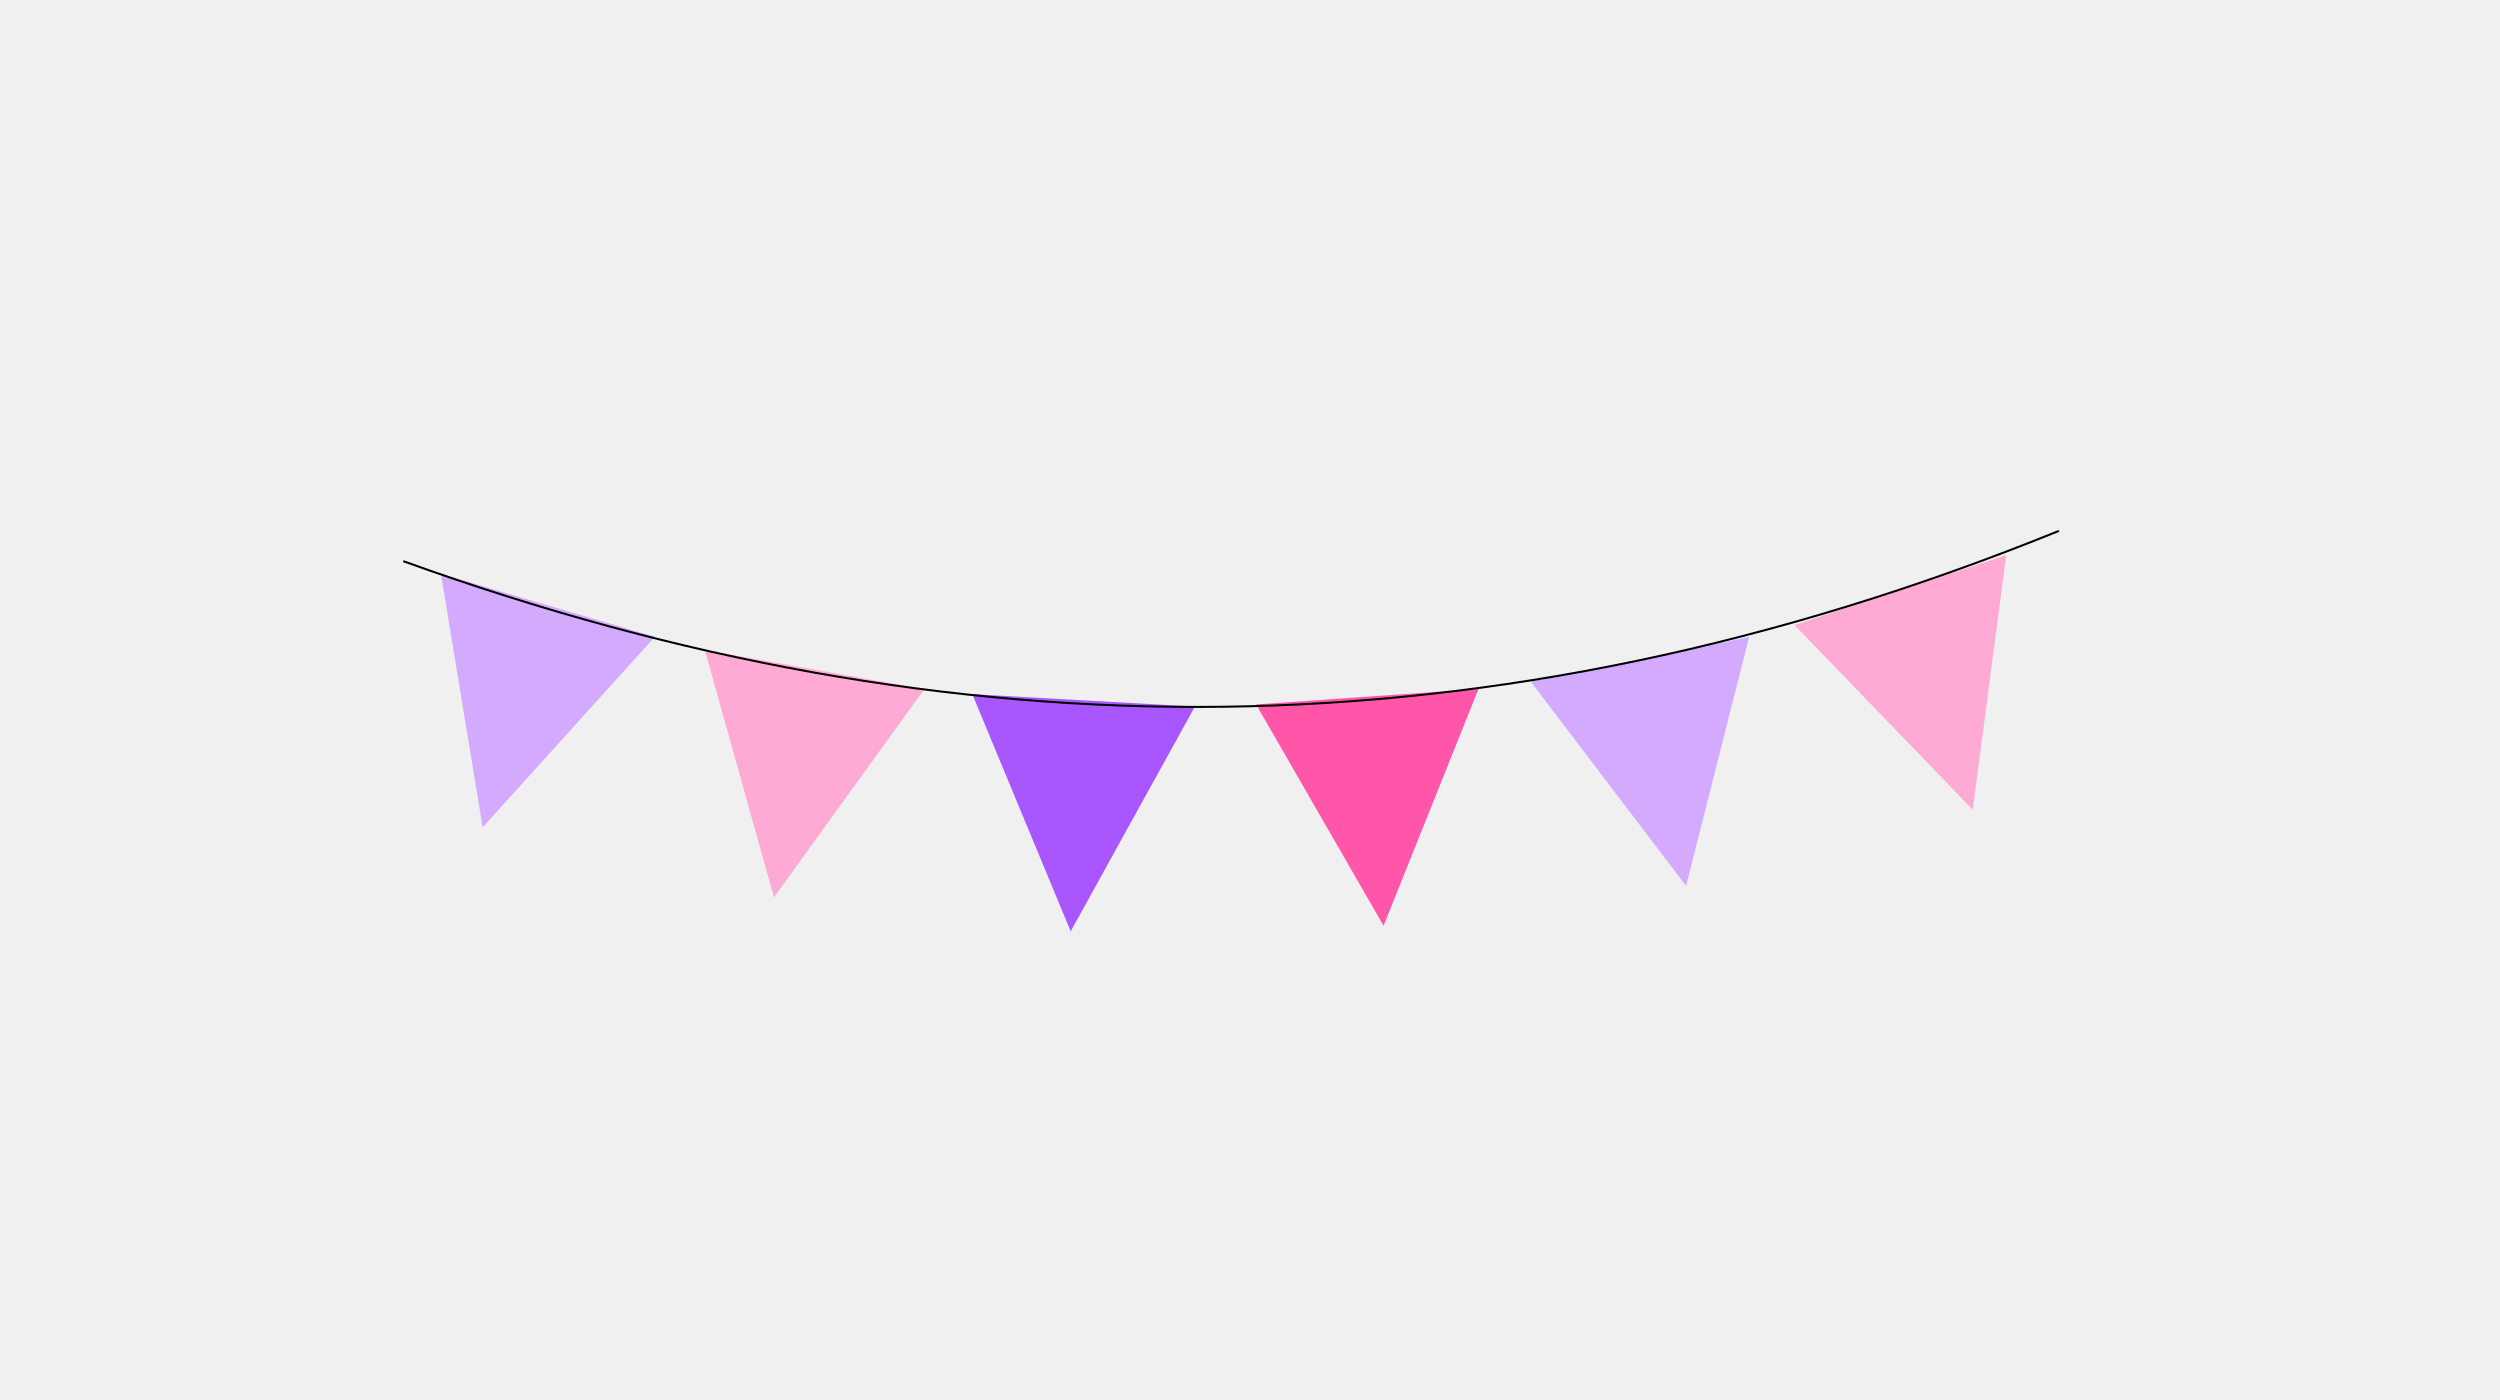
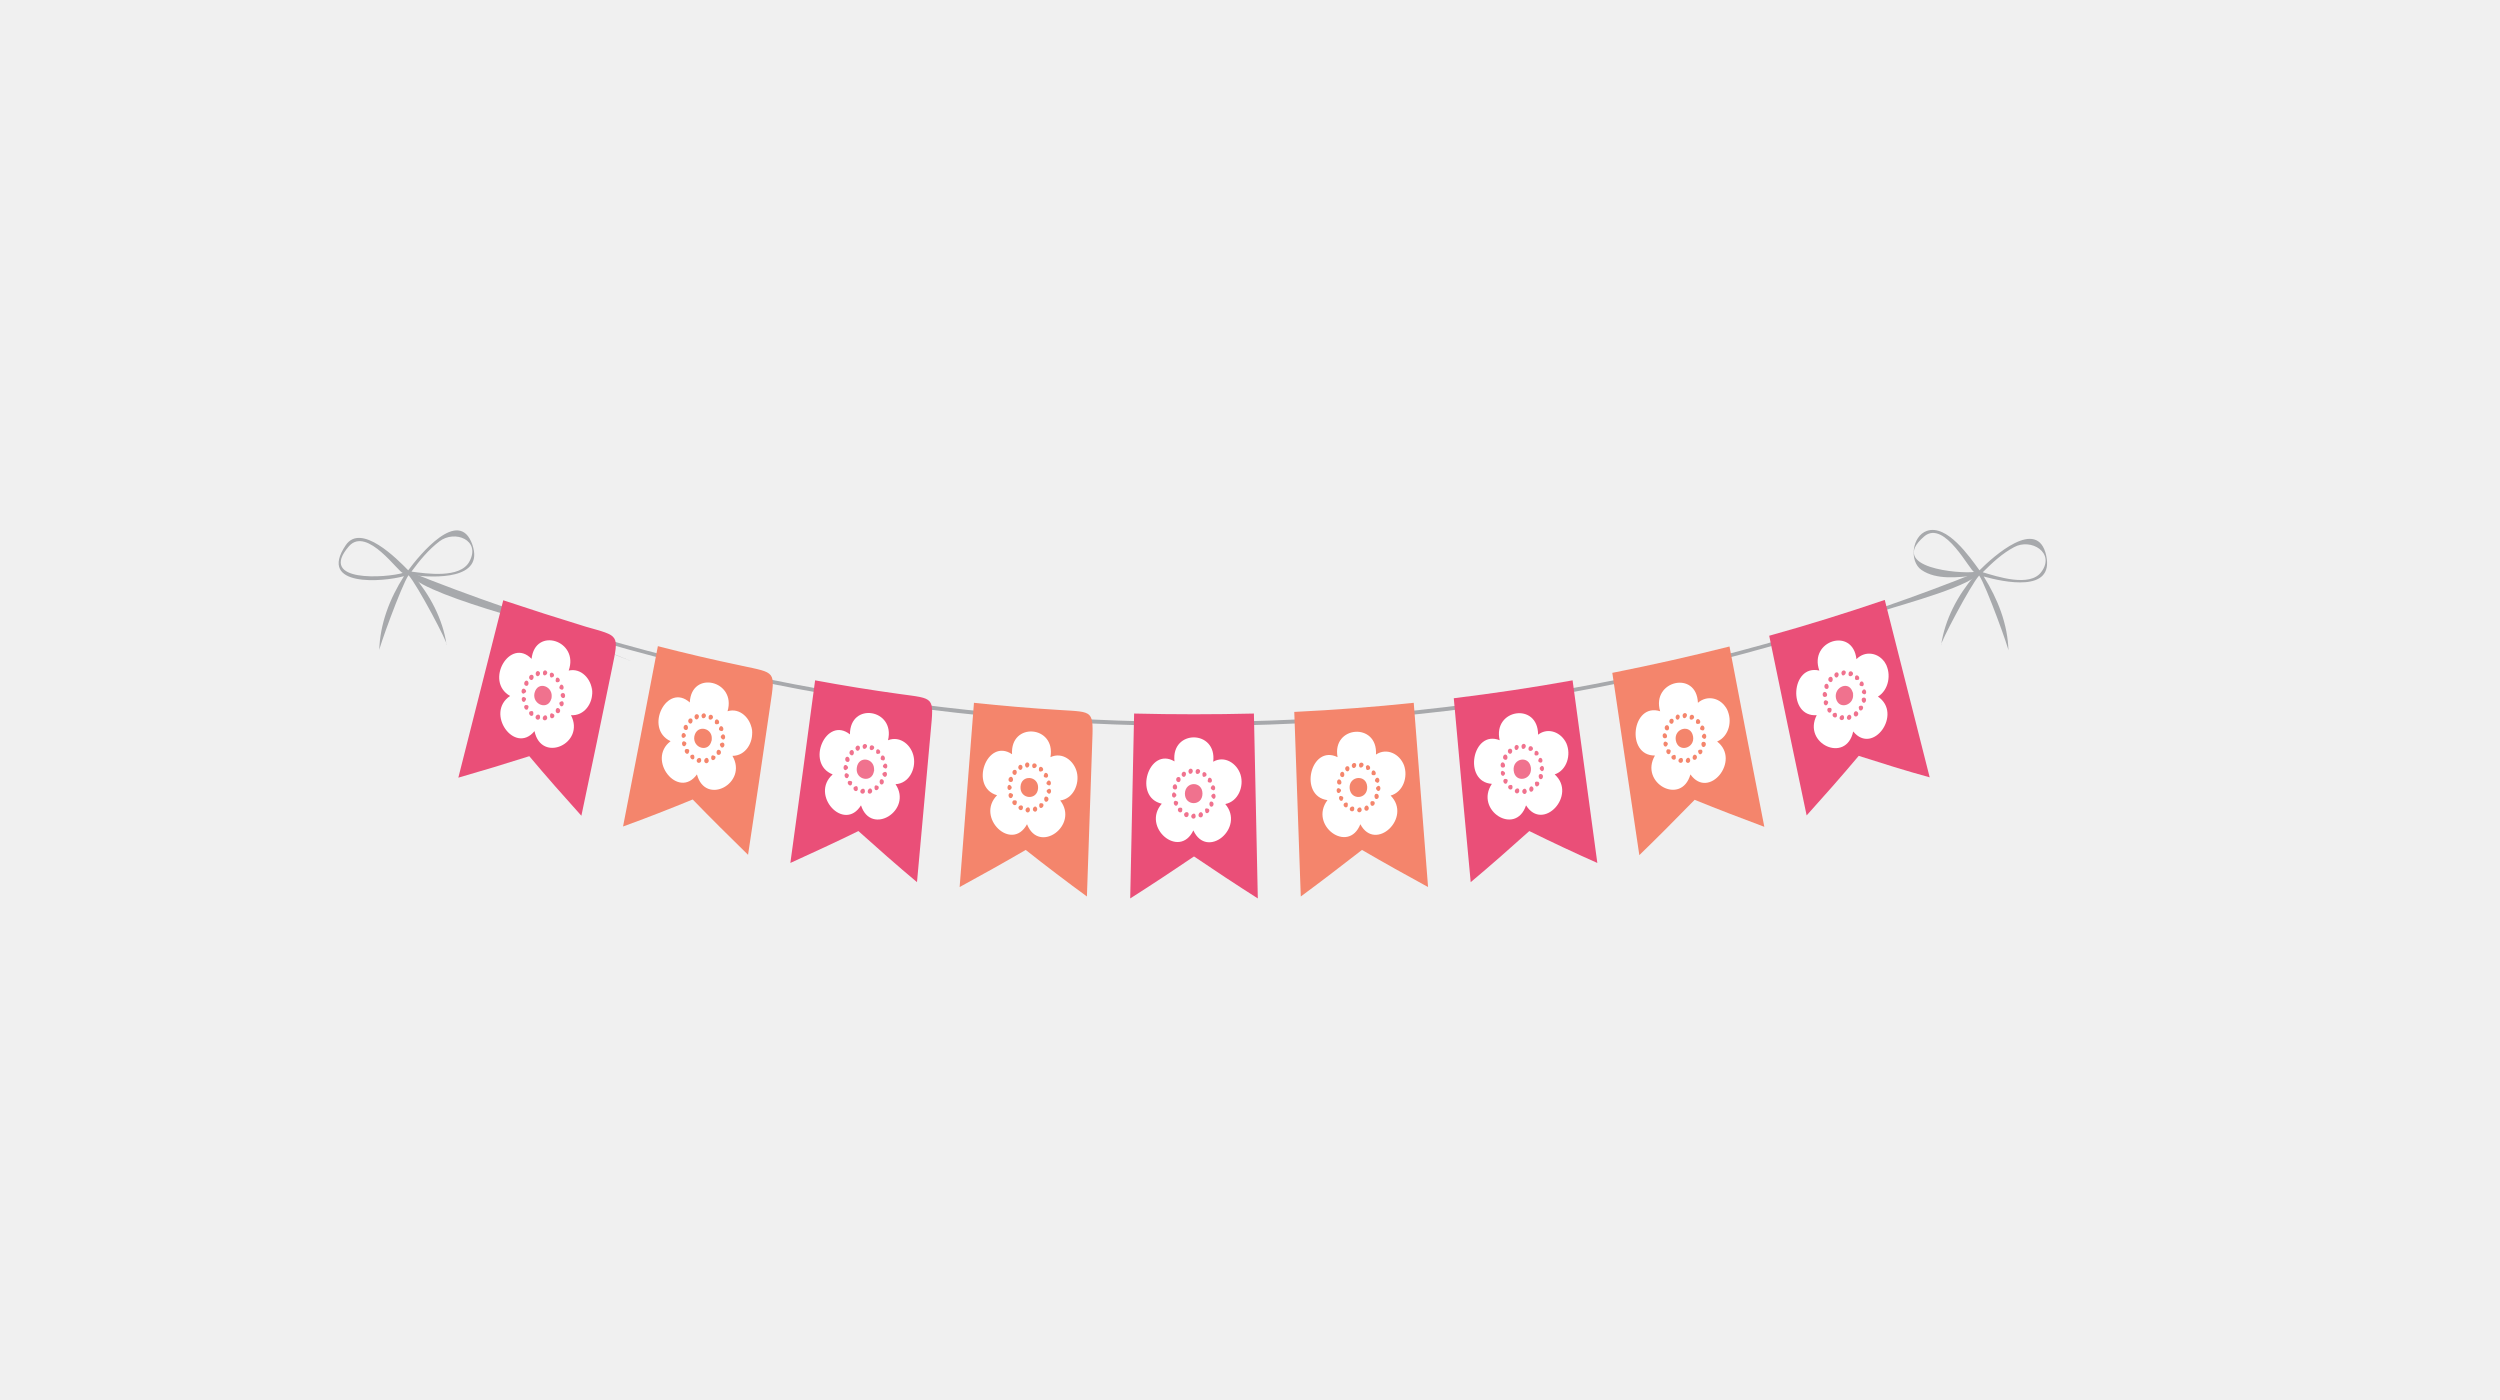
- <svg xmlns="http://www.w3.org/2000/svg" version="1.1" id="Layer_1" viewBox="0 0 768 430" enable-background="new 0 0 768 430" xml:space="preserve">
-   <g>
-     <path fill="#D4AAFF" d="M148.277,254.142l-12.82-77.834l65.725,19.32l-52.901,58.516l0,0L148.277,254.142z" />
-   </g>
-   <g transform="rotate(.74818 279.74 356.39)">
-     <path fill="#FFAAD4" d="M236.706,276.224l-22.229-75.688l67.589,11.15l-45.36,64.54L236.706,276.224z" />
-   </g>
-   <g>
-     <path fill="#AA56FF" d="M328.918,286.1l-30.237-72.858l68.396,3.819l-38.161,69.041L328.918,286.1z" />
-   </g>
-   <g>
-     <path fill="#FF56AA" d="M425.028,284.388L385.871,216.4l68.333-4.777l-29.177,72.77L425.028,284.388z" />
-   </g>
-   <g>
-     <path fill="#D4AAFF" d="M517.961,272.146l-47.756-62.785l67.124-13.683L517.961,272.146L517.961,272.146z" />
-   </g>
-   <g transform="rotate(-.40082 917.67 302.67)">
-     <path fill="#FFAAD4" d="M606.416,246.572l-54.385-57.138l65.205-21L606.416,246.572L606.416,246.572z" />
-   </g>
-   <path fill="none" stroke="#000000" stroke-width="0.629" d="M123.875,172.383c168.271,60.77,333.673,61.628,508.625-9.298" />
+ <svg xmlns="http://www.w3.org/2000/svg" viewBox="0 0 768 430">
+   <style>.a{fill:#A7A9AC;}.b{fill:#EA4F78;}.c{fill:#FFF;}.d{fill:#F0728E;}.e{fill:#F4856C;}</style>
+   <path d="M125.4 175.5c0.4 6.4 46.1 17.7 53.1 19.8 19.7 6 39.6 10.9 59.7 15 42.3 8.5 85.4 12.7 128.5 12.7 41.4 0 82.8-3.9 123.4-11.7 20.2-3.9 40.2-8.7 59.9-14.5 9.8-2.9 19.6-6 29.3-9.4 4.3-1.5 28.5-7.9 28.8-11.9C454.6 237.2 278.9 237.2 125.4 175.5 125.4 175.9 279.5 237.4 125.4 175.5z" class="a" />
+   <path d="M145.1 167.3c-4.1-11.7-16.3 3.3-19.7 7.9 -3.4-3.5-14.5-14.7-19.2-7.7 -8.8 13 11.6 11.3 17.9 9.5 -4.4 6.9-7.4 14.7-7.6 22.9 -0.4 0 6.8-20 9-23.2 2.6 2.8 12.4 21.3 11.7 21.4 -1.2-8-5.1-15.3-10.3-21.4C133.3 177.5 148.9 178.2 145.1 167.3 143.7 163.4 145.9 169.6 145.1 167.3zM123.8 176c-4.9 1.5-26.4 3.1-16.6-8.2C112.8 161.5 122.7 176.3 123.8 176 122 176.5 124 175.9 123.8 176zM144.2 172.5c-2.8 5.3-13.3 3.7-17.8 3.1 2.5-3.4 5.2-6.7 8.6-9.3C139.7 162.7 147.8 165.9 144.2 172.5 143.1 174.5 144.9 171.3 144.2 172.5z" class="a" />
+   <path d="M628.6 170.7c-2.6-12.1-16.3 0.3-20.5 4.5 -3-4.1-10-14.3-16.2-12.1 -4.5 1.6-5.5 9.3-1.6 12 4.5 3.1 11.2 2.3 16.3 1.7 -5.2 6.1-9.1 13.4-10.3 21.4 -0.6-0.1 9.1-18.6 11.7-21.4 2.2 3.2 9.4 23.2 9 23.2 -0.2-8.3-3.3-16-7.6-22.9C615.5 178.8 631.1 182.2 628.6 170.7 627.7 166.6 629.1 173.1 628.6 170.7zM606.5 175.7c-4.5 0.6-26.7-1.2-15.4-10.9C597.4 159.4 605.4 175.9 606.5 175.7 604.6 175.9 606.7 175.7 606.5 175.7zM627.1 175.7c-3.5 4.8-13.6 1.4-18 0.1 2.9-2.9 6-5.8 9.6-7.7C623.9 165.2 631.5 169.8 627.1 175.7 625.8 177.5 627.9 174.6 627.1 175.7z" class="a" />
+   <path d="M154.6 184.4c-4.6 18.2-9.2 36.3-13.8 54.5 7.3-2.1 14.6-4.3 21.8-6.6 5.2 6.2 10.6 12.3 16 18.3 3.2-15 6.3-30.1 9.4-45.2 2.2-10.7 2.3-9.9-8.1-12.9C171.4 189.9 163 187.2 154.6 184.4 150 202.5 166.3 188.3 154.6 184.4z" class="b" />
+   <path d="M181.9 212.3c-0.2-3.6-3.3-7.2-7.2-6.3 3.3-9.2-10.3-13.6-11.4-3.6 -6.6-6.8-14.6 6.9-6.6 11.4 -7.8 5.2 1.4 18.2 7.5 10.8 2.1 10 15.7 3.8 11.2-4.9C179.5 220 182.2 216 181.9 212.3 181.7 208.5 182.2 216.1 181.9 212.3z" class="c" />
+   <path d="M172.9 212.9c0.7-0.1 0.9 1 0.5 1.4C172.6 215 171.5 213.1 172.9 212.9 173 212.8 172.5 212.9 172.9 212.9z" class="d" />
+   <path d="M172.2 210.4c0.8-0.5 1.4 1.2 0.5 1.5C171.7 211.7 171.6 211.2 172.2 210.4 172.4 210.3 171.9 210.6 172.2 210.4z" class="d" />
+   <path d="M170.8 208.4c0.6-0.8 1.7 0.5 0.9 1.1C170.8 209.8 170.5 209.4 170.8 208.4 170.9 208.3 170.6 208.7 170.8 208.4z" class="d" />
+   <path d="M168.9 207.1c0.3-1 1.7-0.2 1.2 0.7C169.3 208.4 168.9 208.2 168.9 207.1 169 206.9 168.8 207.5 168.9 207.1z" class="d" />
+   <path d="M166.8 206.7c0-0.7 0.8-1.1 1.2-0.4C168.6 207.1 166.8 208.3 166.8 206.7 166.8 206.5 166.8 207.1 166.8 206.7z" class="d" />
+   <path d="M164.6 207.2c-0.2-0.6 0.4-1.4 1-0.9C166.5 206.9 165.1 208.6 164.6 207.2 164.5 207 164.7 207.6 164.6 207.2z" class="d" />
+   <path d="M162.7 208.6c-0.4-0.5 0-1.4 0.7-1.3C164.5 207.5 163.7 209.7 162.7 208.6 162.6 208.4 163 208.9 162.7 208.6z" class="d" />
+   <path d="M161.4 210.6c-0.6-0.3-0.4-1.3 0.2-1.5C162.7 208.9 162.6 211.2 161.4 210.6 161.2 210.5 161.8 210.8 161.4 210.6z" class="d" />
+   <path d="M160.8 213.1c-1-0.1-0.6-1.9 0.3-1.5C161.9 212.2 161.8 212.7 160.8 213.1 160.6 213 161.2 213.1 160.8 213.1z" class="d" />
+   <path d="M161.1 215.6c-0.9 0.3-1.2-1.5-0.2-1.5C161.8 214.4 161.8 214.9 161.1 215.6 160.9 215.7 161.4 215.5 161.1 215.6z" class="d" />
+   <path d="M162.1 217.9c-0.7 0.6-1.6-0.9-0.7-1.3C162.4 216.5 162.6 217 162.1 217.9 161.9 218 162.4 217.6 162.1 217.9z" class="d" />
+   <path d="M163.8 219.6c-0.5 0.9-1.7-0.2-1.1-1C163.6 218.2 164 218.5 163.8 219.6 163.7 219.8 164 219.2 163.8 219.6z" class="d" />
+   <path d="M165.9 220.5c-0.1 0.7-1 0.8-1.3 0.2C164.1 219.6 166.1 218.8 165.9 220.5 165.8 220.7 165.9 220 165.9 220.5z" class="d" />
+   <path d="M168.1 220.4c0.1 0.6-0.6 1.2-1.2 0.7C166.2 220.3 167.8 218.9 168.1 220.4 168.1 220.6 168 220 168.1 220.4z" class="d" />
+   <path d="M170.2 219.5c0.5 0.9-0.9 1.7-1.2 0.7C168.9 219.1 169.3 218.8 170.2 219.5 170.3 219.6 170 219.1 170.2 219.5z" class="d" />
+   <path d="M171.8 217.7c0.5 0.4 0.3 1.4-0.4 1.4C170.2 219.1 170.7 216.8 171.8 217.7 171.9 217.8 171.5 217.5 171.8 217.7z" class="d" />
+   <path d="M172.7 215.4c0.9 0.3 0.4 2-0.5 1.5C171.6 216.1 171.7 215.6 172.7 215.4 173.1 215.5 172.3 215.3 172.7 215.4z" class="d" />
+   <path d="M169.4 214.5c-0.9 3.9-6 2-5.2-1.6C165.2 208.9 170.2 210.9 169.4 214.5 169.1 216.1 169.8 212.8 169.4 214.5z" class="d" />
+   <path d="M250.4 209c-2.5 18.7-5 37.4-7.6 56.1 7-3.2 14-6.4 20.9-9.8 5.9 5.3 11.9 10.6 18 15.7 1.4-15.4 2.8-30.8 4.2-46.2 1-10.9 1.3-10.1-9.5-11.6C267.7 212 259 210.6 250.4 209 247.9 227.7 262.5 211.2 250.4 209z" class="b" />
+   <path d="M280.7 232.6c-0.6-3.6-4.1-6.7-7.9-5.2 2.3-9.6-11.7-11.9-11.7-1.8 -7.3-5.8-13.8 9-5.3 12.3 -7.1 6.3 3.5 17.9 8.7 9.5 3.1 9.6 16 1.5 10.6-6.5C279.2 240.7 281.4 236.3 280.7 232.6 280 228.9 281.4 236.4 280.7 232.6z" class="c" />
+   <path d="M271.8 234.6c0.9-0.3 1.1 1.5 0.2 1.5C271 235.7 271 235.2 271.8 234.6 271.9 234.5 271.4 234.7 271.8 234.6z" class="d" />
+   <path d="M270.8 232.2c0.8-0.6 1.5 1 0.7 1.4C270.5 233.6 270.3 233.1 270.8 232.2 271 232.1 270.5 232.5 270.8 232.2z" class="d" />
+   <path d="M269.2 230.5c0.5-0.9 1.7 0.3 1 1C269.3 231.8 269 231.5 269.2 230.5 269.3 230.3 269 230.8 269.2 230.5z" class="d" />
+   <path d="M267.2 229.5c0.1-0.7 1-0.7 1.3-0.1C268.9 230.4 266.9 231.1 267.2 229.5 267.3 229.2 267.1 229.9 267.2 229.5z" class="d" />
+   <path d="M265 229.4c-0.1-0.6 0.7-1.2 1.2-0.6C266.9 229.5 265.2 230.9 265 229.4 265 229.1 265.1 229.8 265 229.4z" class="d" />
+   <path d="M262.9 230.2c-0.3-0.5 0.2-1.4 0.9-1.1C264.8 229.6 263.6 231.5 262.9 230.2 262.8 230 263.1 230.6 262.9 230.2z" class="d" />
+   <path d="M261.2 231.8c-0.5-0.4-0.2-1.4 0.5-1.4C262.8 230.5 262.3 232.8 261.2 231.8 261.1 231.7 261.5 232.1 261.2 231.8z" class="d" />
+   <path d="M260.1 234c-0.6-0.2-0.6-1.3 0-1.5C261.2 232.2 261.4 234.5 260.1 234 260 234 260.5 234.2 260.1 234z" class="d" />
+   <path d="M259.8 236.6c-1 0-0.8-1.8 0.1-1.6C260.8 235.6 260.7 236.1 259.8 236.6 259.6 236.6 260.2 236.5 259.8 236.6z" class="d" />
+   <path d="M260.4 239c-0.9 0.4-1.4-1.3-0.4-1.5C260.9 237.8 261 238.3 260.4 239 260.2 239.1 260.7 238.9 260.4 239z" class="d" />
+   <path d="M261.6 241.1c-0.6 0.7-1.7-0.6-0.9-1.2C261.8 239.8 262 240.2 261.6 241.1 261.5 241.3 261.9 240.8 261.6 241.1z" class="d" />
+   <path d="M263.5 242.6c-0.4 1-1.7 0.1-1.2-0.8C263.2 241.2 263.6 241.5 263.5 242.6 263.4 242.8 263.6 242.2 263.5 242.6z" class="d" />
+   <path d="M265.7 243.1c0 0.7-0.9 1-1.3 0.4C263.8 242.6 265.7 241.5 265.7 243.1 265.7 243.4 265.7 242.7 265.7 243.1z" class="d" />
+   <path d="M267.9 242.8c0.2 0.6-0.5 1.3-1.1 0.9C266 243 267.4 241.3 267.9 242.8 268 243 267.8 242.4 267.9 242.8z" class="d" />
+   <path d="M269.8 241.5c0.6 0.8-0.7 1.8-1.1 0.9C268.5 241.3 268.9 241 269.8 241.5 270 241.7 269.6 241.2 269.8 241.5z" class="d" />
+   <path d="M271.2 239.5c0.5 0.3 0.4 1.4-0.3 1.5C269.9 241.1 270 238.8 271.2 239.5 271.4 239.6 270.9 239.3 271.2 239.5z" class="d" />
+   <path d="M271.9 237.1c1 0.1 0.6 1.9-0.3 1.5C270.8 237.9 270.9 237.4 271.9 237.1 272.3 237.1 271.5 237.1 271.9 237.1z" class="d" />
+   <path d="M268.5 236.7c-0.4 4-5.8 3-5.3-0.8C263.7 231.9 268.9 232.9 268.5 236.7 268.4 238.3 268.7 235 268.5 236.7z" class="d" />
+   <path d="M348.4 219.2c-0.4 18.9-0.8 37.9-1.2 56.8 6.6-4.2 13.1-8.5 19.6-12.9 6.5 4.4 13 8.7 19.6 12.9 -0.4-18.9-0.8-37.9-1.2-56.8C372.9 219.5 360.6 219.5 348.4 219.2 348 238.1 360.6 219.5 348.4 219.2z" class="b" />
+   <path d="M381.1 238c-1.1-3.5-4.9-6-8.4-4 1.2-9.9-13-10-11.9-0.1 -7.9-4.7-12.8 11-3.9 13 -6.3 7.2 5.4 17.2 9.7 8.2 4.2 9.1 16-0.8 9.8-8.1C380.4 246.2 382.2 241.6 381.1 238 380 234.4 382.2 241.6 381.1 238z" class="c" />
+   <path d="M372.4 241.3c0.9-0.4 1.3 1.3 0.4 1.5C371.8 242.5 371.7 242 372.4 241.3 372.6 241.2 372.1 241.4 372.4 241.3z" class="d" />
+   <path d="M371.2 239.1c0.7-0.7 1.6 0.7 0.8 1.3C371 240.5 370.8 240.1 371.2 239.1 371.4 239 370.9 239.4 371.2 239.1z" class="d" />
+   <path d="M369.4 237.6c0.4-1 1.7 0 1.1 0.8C369.7 238.9 369.3 238.7 369.4 237.6 369.5 237.4 369.3 238 369.4 237.6z" class="d" />
+   <path d="M367.3 236.9c0.1-0.7 0.9-0.9 1.3-0.3C369.1 237.6 367.2 238.5 367.3 236.9 367.3 236.7 367.3 237.3 367.3 236.9z" class="d" />
+   <path d="M365.1 237.1c-0.1-0.6 0.5-1.3 1.1-0.8C367 237.1 365.5 238.6 365.1 237.1 365.1 236.9 365.2 237.5 365.1 237.1z" class="d" />
+   <path d="M363.1 238.3c-0.3-0.5 0.1-1.4 0.8-1.2C364.9 237.4 364 239.5 363.1 238.3 363 238.1 363.4 238.6 363.1 238.3z" class="d" />
+   <path d="M361.6 240.1c-0.5-0.4-0.3-1.4 0.4-1.4C363.1 238.6 362.8 240.9 361.6 240.1 361.5 240 361.9 240.4 361.6 240.1z" class="d" />
+   <path d="M360.8 242.5c-0.7-0.1-0.7-1.2-0.1-1.5C361.7 240.5 362.1 242.8 360.8 242.5 360.6 242.5 361.2 242.6 360.8 242.5z" class="d" />
+   <path d="M360.8 245c-1 0.2-1-1.6-0.1-1.6C361.6 244 361.6 244.5 360.8 245 360.6 245.1 361.2 245 360.8 245z" class="d" />
+   <path d="M361.6 247.4c-0.8 0.6-1.5-1.1-0.6-1.4C362 246.1 362.2 246.6 361.6 247.4 361.4 247.5 361.9 247.2 361.6 247.4z" class="d" />
+   <path d="M363.1 249.3c-0.6 0.8-1.8-0.3-1-1.1C363.1 247.9 363.4 248.3 363.1 249.3 363 249.5 363.3 249 363.1 249.3z" class="d" />
+   <path d="M365.1 250.5c-0.2 0.7-1.1 0.7-1.3 0C363.4 249.4 365.5 248.9 365.1 250.5 365 250.7 365.2 250 365.1 250.5z" class="d" />
+   <path d="M367.3 250.7c0.1 0.7-0.8 1.1-1.2 0.5C365.4 250.4 367.2 249.1 367.3 250.7 367.3 250.9 367.3 250.3 367.3 250.7z" class="d" />
+   <path d="M369.5 250c0.2 0.6-0.3 1.4-1 1C367.6 250.5 368.8 248.6 369.5 250 369.6 250.2 369.3 249.6 369.5 250z" class="d" />
+   <path d="M371.3 248.5c0.7 0.7-0.5 1.9-1 1C370 248.4 370.3 248.1 371.3 248.5 371.4 248.6 371 248.2 371.3 248.5z" class="d" />
+   <path d="M372.4 246.3c0.6 0.3 0.5 1.3-0.1 1.5C371.3 248.1 371.2 245.8 372.4 246.3 372.6 246.4 372.1 246.1 372.4 246.3z" class="d" />
+   <path d="M372.8 243.8c0.9 0 0.8 1.8-0.1 1.6C371.9 244.7 371.9 244.2 372.8 243.8 373.2 243.8 372.4 243.8 372.8 243.8z" class="d" />
+   <path d="M369.4 243.8c0 3.9-5.4 3.9-5.4 0C364.1 239.9 369.4 239.9 369.4 243.8 369.4 245.5 369.4 242.1 369.4 243.8z" class="d" />
+   <path d="M446.6 214.5c1.7 18.8 3.4 37.6 5.2 56.5 6.1-5.1 12.1-10.4 18-15.7 6.9 3.4 13.9 6.7 20.9 9.8 -2.5-18.7-5.1-37.4-7.6-56.1C471 211.2 458.8 213 446.6 214.5 448.4 233.4 458.8 213 446.6 214.5z" class="b" />
+   <path d="M481.2 228.4c-1.5-3.4-5.6-5.1-8.7-2.7 0-10.1-14-7.9-11.8 1.7 -8.4-3.4-11.4 12.8-2.4 13.4 -5.4 8.1 7.3 16.2 10.5 6.6 5.2 8.3 15.8-3.2 8.8-9.5C481.4 236.6 482.7 231.8 481.2 228.4 479.7 224.9 482.7 231.8 481.2 228.4z" class="c" />
+   <path d="M472.9 232.9c0.8-0.5 1.4 1.1 0.5 1.4C472.5 234.2 472.3 233.7 472.9 232.9 473.1 232.8 472.6 233.1 472.9 232.9z" class="d" />
+   <path d="M471.5 230.9c0.6-0.8 1.7 0.5 0.9 1.1C471.5 232.3 471.2 231.9 471.5 230.9 471.6 230.7 471.3 231.2 471.5 230.9z" class="d" />
+   <path d="M469.6 229.7c0.2-0.7 1.1-0.6 1.3 0.1C471.2 230.8 469.2 231.2 469.6 229.7 469.7 229.5 469.5 230.1 469.6 229.7z" class="d" />
+   <path d="M467.4 229.3c0-0.7 0.8-1.1 1.2-0.5C469.2 229.7 467.5 230.9 467.4 229.3 467.4 229.1 467.4 229.7 467.4 229.3z" class="d" />
+   <path d="M465.3 229.9c-0.2-0.6 0.4-1.4 1-0.9C467.1 229.5 465.8 231.3 465.3 229.9 465.2 229.6 465.4 230.2 465.3 229.9z" class="d" />
+   <path d="M463.4 231.3c-0.4-0.5-0.1-1.4 0.6-1.3C465.1 230.2 464.4 232.3 463.4 231.3 463.3 231.1 463.7 231.6 463.4 231.3z" class="d" />
+   <path d="M462.1 233.3c-0.6-0.3-0.4-1.3 0.2-1.5C463.4 231.6 463.4 234 462.1 233.3 462 233.3 462.5 233.5 462.1 233.3z" class="d" />
+   <path d="M461.6 235.8c-0.7 0-0.8-1.1-0.3-1.5C462.2 233.7 463 235.9 461.6 235.8 461.4 235.8 462 235.8 461.6 235.8z" class="d" />
+   <path d="M461.9 238.3c-0.9 0.3-1.2-1.5-0.3-1.5C462.5 237.2 462.6 237.7 461.9 238.3 461.7 238.4 462.2 238.2 461.9 238.3z" class="d" />
+   <path d="M462.9 240.6c-0.7 0.7-1.6-0.8-0.7-1.3C463.2 239.2 463.4 239.7 462.9 240.6 462.8 240.7 463.2 240.3 462.9 240.6z" class="d" />
+   <path d="M464.6 242.2c-0.5 0.9-1.8-0.1-1.1-0.9C464.4 240.9 464.8 241.2 464.6 242.2 464.5 242.4 464.8 241.9 464.6 242.2z" class="d" />
+   <path d="M466.7 243.1c-0.1 0.7-1 0.9-1.3 0.2C465 242.3 466.9 241.5 466.7 243.1 466.7 243.3 466.8 242.6 466.7 243.1z" class="d" />
+   <path d="M469 243c0.1 0.6-0.6 1.3-1.1 0.7C467 242.9 468.6 241.4 469 243 469 243.2 468.9 242.6 469 243z" class="d" />
+   <path d="M471 242c0.3 0.5-0.2 1.4-0.8 1.2C469.2 242.7 470.2 240.7 471 242 471.1 242.1 470.8 241.6 471 242z" class="d" />
+   <path d="M472.6 240.2c0.8 0.6-0.3 1.9-0.9 1.2C471.3 240.3 471.6 239.9 472.6 240.2 472.8 240.3 472.3 239.9 472.6 240.2z" class="d" />
+   <path d="M473.5 237.8c0.7 0.2 0.6 1.2 0.1 1.5C472.6 239.8 472.2 237.5 473.5 237.8 473.7 237.9 473.2 237.7 473.5 237.8z" class="d" />
+   <path d="M473.6 235.3c0.9-0.2 1 1.7 0 1.6C472.8 236.3 472.8 235.8 473.6 235.3 474 235.2 473.3 235.3 473.6 235.3z" class="d" />
+   <path d="M470.3 235.9c0.4 3.8-4.9 4.8-5.3 0.8C464.6 232.9 469.8 231.9 470.3 235.9 470.5 237.5 470.1 234.2 470.3 235.9z" class="d" />
+   <path d="M543.5 195.3c3.8 18.4 7.6 36.8 11.5 55.2 5.4-6 10.8-12.1 16-18.3 7.2 2.3 14.5 4.6 21.8 6.6 -4.6-18.1-9.2-36.3-13.8-54.5C567.2 188.3 555.4 192 543.5 195.3 547.3 213.7 555.4 192 543.5 195.3z" class="b" />
+   <path d="M579.2 203.8c-1.9-3.3-6.2-4.1-8.9-1.3 -1.1-10-14.7-5.7-11.4 3.5 -8.8-2.1-9.8 14.4-0.8 13.7 -4.5 8.8 9.1 15 11.2 5 6.1 7.5 15.3-5.5 7.6-10.7C580.2 212 581.1 207.1 579.2 203.8 577.3 200.6 581 207 579.2 203.8z" class="c" />
+   <path d="M571.5 209.5c0.8-0.7 1.5 0.9 0.7 1.3C571.2 210.8 571 210.4 571.5 209.5 571.7 209.4 571.2 209.8 571.5 209.5z" class="d" />
+   <path d="M569.9 207.8c0.5-0.9 1.7 0.2 1.1 1C570 209.1 569.7 208.8 569.9 207.8 570 207.6 569.7 208.1 569.9 207.8z" class="d" />
+   <path d="M567.9 206.8c0.1-0.7 1-0.8 1.3-0.1C569.6 207.7 567.6 208.4 567.9 206.8z" class="d" />
+   <path d="M565.7 206.8c-0.1-0.6 0.7-1.2 1.2-0.6C567.5 206.9 565.9 208.4 565.7 206.8 565.6 206.6 565.7 207.2 565.7 206.8z" class="d" />
+   <path d="M563.6 207.7c-0.3-0.5 0.2-1.4 0.9-1.1C565.4 207.1 564.3 209 563.6 207.7 563.5 207.5 563.8 208 563.6 207.7z" class="d" />
+   <path d="M561.9 209.3c-0.5-0.4-0.2-1.4 0.5-1.4C563.5 208 563 210.3 561.9 209.3 561.8 209.2 562.2 209.6 561.9 209.3z" class="d" />
+   <path d="M560.9 211.6c-0.6-0.2-0.6-1.3 0-1.5C561.9 209.7 562.2 212 560.9 211.6 560.7 211.5 561.3 211.7 560.9 211.6z" class="d" />
+   <path d="M560.6 214.1c-0.7 0.1-0.9-1-0.4-1.4C561 212 562 214 560.6 214.1 560.4 214.1 561 214.1 560.6 214.1z" class="d" />
+   <path d="M561.2 216.6c-0.9 0.5-1.4-1.3-0.4-1.5C561.7 215.3 561.9 215.8 561.2 216.6 561 216.7 561.5 216.4 561.2 216.6z" class="d" />
+   <path d="M562.5 218.7c-0.7 0.8-1.6-0.6-0.9-1.2C562.6 217.3 562.9 217.7 562.5 218.7 562.3 218.8 562.7 218.3 562.5 218.7z" class="d" />
+   <path d="M564.3 220c-0.3 0.9-1.8 0.2-1.2-0.8C564 218.7 564.4 219 564.3 220 564.3 220.2 564.5 219.6 564.3 220z" class="d" />
+   <path d="M566.5 220.5c0 0.7-0.9 1-1.3 0.4C564.7 220 566.5 218.9 566.5 220.5 566.5 220.8 566.5 220.1 566.5 220.5z" class="d" />
+   <path d="M568.7 220.1c0.2 0.6-0.5 1.4-1.1 0.9C566.8 220.4 568.2 218.7 568.7 220.1 568.8 220.3 568.6 219.7 568.7 220.1z" class="d" />
+   <path d="M570.7 218.8c0.4 0.5 0 1.4-0.7 1.3C568.9 219.8 569.7 217.7 570.7 218.8 570.8 219 570.4 218.5 570.7 218.8z" class="d" />
+   <path d="M572 216.8c0.9 0.5-0.1 2-0.8 1.3C570.8 217.2 571 216.7 572 216.8 572.2 216.9 571.7 216.6 572 216.8z" class="d" />
+   <path d="M572.7 214.3c0.7 0.1 0.7 1.1 0.2 1.5C572 216.4 571.3 214.2 572.7 214.3 572.9 214.4 572.3 214.3 572.7 214.3z" class="d" />
+   <path d="M572.5 211.8c0.8-0.3 1.2 1.5 0.2 1.5C571.8 213 571.7 212.4 572.5 211.8 572.9 211.7 572.1 211.9 572.5 211.8z" class="d" />
+   <path d="M569.2 212.9c0.8 3.6-4.3 5.5-5.2 1.6C563.3 210.9 568.3 208.9 569.2 212.9 569.6 214.5 568.9 211.2 569.2 212.9z" class="d" />
+   <path d="M202.1 198.5c-3.5 18.5-7.1 36.9-10.7 55.4 7.2-2.6 14.3-5.4 21.4-8.3 5.6 5.8 11.3 11.4 17 17 2.3-15.3 4.6-30.5 6.8-45.8 1.6-10.8 1.8-10-8.8-12.3C219.2 202.7 210.6 200.7 202.1 198.5 198.6 217 214.1 201.6 202.1 198.5z" class="e" />
+   <path d="M231 224.3c-0.4-3.6-3.7-7-7.5-5.8 2.8-9.4-11.1-12.8-11.6-2.7 -7-6.3-14.2 8-5.9 11.9 -7.5 5.7 2.4 18.1 8.1 10.2 2.6 9.8 15.8 2.7 10.9-5.7C229.1 232.2 231.5 228 231 224.3 230.6 220.5 231.5 228.1 231 224.3z" class="c" />
+   <path d="M222 225.6c0.9-0.2 1.1 1.6 0.1 1.6C221.2 226.7 221.2 226.1 222 225.6 222.2 225.5 221.6 225.6 222 225.6z" class="e" />
+   <path d="M221.2 223.2c0.8-0.6 1.5 1.1 0.6 1.4C220.8 224.5 220.6 224 221.2 223.2 221.3 223.1 220.9 223.4 221.2 223.2z" class="e" />
+   <path d="M219.7 221.3c0.6-0.9 1.7 0.4 1 1.1C219.7 222.7 219.4 222.3 219.7 221.3 219.8 221.1 219.5 221.6 219.7 221.3z" class="e" />
+   <path d="M217.7 220.1c0.2-0.7 1.1-0.7 1.3 0C219.3 221.1 217.4 221.7 217.7 220.1 217.8 219.9 217.6 220.5 217.7 220.1z" class="e" />
+   <path d="M215.5 219.9c0-0.6 0.8-1.1 1.2-0.5C217.4 220.2 215.7 221.5 215.5 219.9 215.5 219.7 215.6 220.3 215.5 219.9z" class="e" />
+   <path d="M213.4 220.5c-0.2-0.6 0.3-1.4 1-1C215.3 220.1 214 221.9 213.4 220.5 213.3 220.3 213.6 220.9 213.4 220.5z" class="e" />
+   <path d="M211.6 222c-0.4-0.4-0.1-1.4 0.6-1.3C213.3 220.8 212.6 223.1 211.6 222 211.5 221.9 211.9 222.3 211.6 222z" class="e" />
+   <path d="M210.4 224.2c-0.6-0.3-0.5-1.3 0.1-1.5C211.6 222.4 211.7 224.7 210.4 224.2 210.2 224.1 210.8 224.3 210.4 224.2z" class="e" />
+   <path d="M210 226.7c-1 0-0.7-1.8 0.2-1.5C210.9 225.7 210.9 226.3 210 226.7 209.8 226.7 210.4 226.7 210 226.7z" class="e" />
+   <path d="M210.4 229.2c-0.9 0.4-1.3-1.4-0.3-1.5C211 228 211.1 228.5 210.4 229.2 210.2 229.3 210.7 229 210.4 229.2z" class="e" />
+   <path d="M211.5 231.4c-0.7 0.7-1.7-0.8-0.8-1.3C211.7 230 212 230.4 211.5 231.4 211.4 231.5 211.8 231.1 211.5 231.4z" class="e" />
+   <path d="M213.3 232.9c-0.4 1-1.7-0.1-1.1-0.9C213 231.6 213.4 231.9 213.3 232.9 213.2 233.1 213.4 232.6 213.3 232.9z" class="e" />
+   <path d="M215.4 233.7c-0.1 0.7-1 0.9-1.3 0.3C213.6 233 215.5 232.1 215.4 233.7 215.4 233.9 215.5 233.2 215.4 233.7z" class="e" />
+   <path d="M217.7 233.5c0.2 0.6-0.6 1.3-1.1 0.8C215.7 233.5 217.3 231.9 217.7 233.5 217.7 233.7 217.5 233.1 217.7 233.5z" class="e" />
+   <path d="M219.7 232.3c0.5 0.8-0.8 1.8-1.2 0.8C218.4 232 218.8 231.8 219.7 232.3 219.8 232.5 219.4 232 219.7 232.3z" class="e" />
+   <path d="M221.2 230.5c0.5 0.4 0.3 1.4-0.4 1.4C219.7 232 220 229.7 221.2 230.5 221.3 230.6 220.8 230.3 221.2 230.5z" class="e" />
+   <path d="M222 228.1c1 0.2 0.5 1.9-0.4 1.5C220.9 228.8 221 228.3 222 228.1 222.3 228.2 221.6 228 222 228.1z" class="e" />
+   <path d="M218.6 227.4c-0.7 4-5.9 2.5-5.3-1.2C214.1 222.3 219.3 223.7 218.6 227.4 218.4 229.1 218.9 225.7 218.6 227.4z" class="e" />
+   <path d="M299.2 215.9c-1.5 18.9-2.9 37.7-4.4 56.6 6.8-3.7 13.6-7.5 20.3-11.4 6.2 4.9 12.5 9.7 18.8 14.3 0.5-15.5 1.1-31 1.6-46.4 0.4-11 0.7-10.2-10.1-10.9C316.7 217.6 307.9 216.8 299.2 215.9 297.8 234.8 311.4 217.2 299.2 215.9z" class="e" />
+   <path d="M330.8 237.2c-0.9-3.6-4.5-6.3-8.1-4.6 1.7-9.8-12.4-10.9-11.8-0.9 -7.7-5.2-13.3 10.1-4.6 12.6 -6.7 6.8 4.5 17.6 9.2 8.9 3.7 9.4 16.1 0.3 10.2-7.3C329.7 245.4 331.7 240.8 330.8 237.2 329.9 233.5 331.7 240.9 330.8 237.2z" class="c" />
+   <path d="M322 239.8c0.9-0.3 1.2 1.4 0.3 1.5C321.3 241 321.2 240.5 322 239.8 322.2 239.7 321.6 239.9 322 239.8z" class="e" />
+   <path d="M320.9 237.6c0.7-0.7 1.6 0.8 0.7 1.3C320.6 238.9 320.4 238.5 320.9 237.6 321.1 237.4 320.6 237.8 320.9 237.6z" class="e" />
+   <path d="M319.2 235.9c0.5-0.9 1.7 0.2 1.1 0.9C319.4 237.3 319 237 319.2 235.9 319.3 235.7 319.1 236.3 319.2 235.9z" class="e" />
+   <path d="M317.1 235.1c0.1-0.7 1-0.8 1.3-0.2C318.9 235.8 317 236.7 317.1 235.1 317.2 234.8 317.1 235.5 317.1 235.1z" class="e" />
+   <path d="M314.9 235.1c-0.1-0.6 0.6-1.2 1.1-0.7C316.8 235.2 315.3 236.7 314.9 235.1 314.9 234.9 315 235.5 314.9 235.1z" class="e" />
+   <path d="M312.9 236.1c-0.3-0.5 0.2-1.4 0.8-1.1C314.7 235.4 313.7 237.4 312.9 236.1 312.8 235.9 313.1 236.5 312.9 236.1z" class="e" />
+   <path d="M311.3 237.9c-0.5-0.4-0.3-1.4 0.4-1.4C312.8 236.4 312.4 238.7 311.3 237.9 311.1 237.7 311.6 238.1 311.3 237.9z" class="e" />
+   <path d="M310.3 240.2c-0.7-0.2-0.6-1.2 0-1.5C311.3 238.2 311.7 240.5 310.3 240.2 310.2 240.1 310.7 240.3 310.3 240.2z" class="e" />
+   <path d="M310.2 242.7c-1 0.1-0.9-1.7 0-1.6C311 241.7 311 242.2 310.2 242.7 310 242.7 310.6 242.6 310.2 242.7z" class="e" />
+   <path d="M310.8 245.1c-0.9 0.5-1.4-1.2-0.5-1.5C311.3 243.8 311.5 244.3 310.8 245.1 310.7 245.2 311.2 244.9 310.8 245.1z" class="e" />
+   <path d="M312.2 247.1c-0.6 0.8-1.8-0.5-0.9-1.2C312.3 245.7 312.6 246.1 312.2 247.1 312.1 247.3 312.5 246.8 312.2 247.1z" class="e" />
+   <path d="M314.2 248.4c-0.2 0.7-1.1 0.6-1.3-0.1C312.6 247.3 314.6 246.9 314.2 248.4 314.1 248.6 314.3 248 314.2 248.4z" class="e" />
+   <path d="M316.4 248.8c0 0.7-0.8 1.1-1.2 0.5C314.5 248.4 316.3 247.2 316.4 248.8 316.4 249 316.4 248.4 316.4 248.8z" class="e" />
+   <path d="M318.6 248.3c0.2 0.6-0.4 1.4-1 0.9C316.7 248.6 318 246.9 318.6 248.3 318.6 248.5 318.4 247.9 318.6 248.3z" class="e" />
+   <path d="M320.4 246.9c0.6 0.7-0.6 1.9-1.1 1C319.1 246.8 319.5 246.5 320.4 246.9 320.6 247 320.2 246.6 320.4 246.9z" class="e" />
+   <path d="M321.7 244.8c0.6 0.3 0.5 1.3-0.2 1.5C320.5 246.5 320.5 244.2 321.7 244.8 321.9 244.9 321.4 244.6 321.7 244.8z" class="e" />
+   <path d="M322.3 242.3c0.9 0 0.7 1.8-0.2 1.5C321.3 243.2 321.3 242.7 322.3 242.3 322.6 242.3 321.9 242.3 322.3 242.3z" class="e" />
+   <path d="M318.9 242.1c-0.2 3.9-5.6 3.5-5.4-0.4C313.7 237.8 319.1 238.3 318.9 242.1 318.8 243.8 319 240.4 318.9 242.1z" class="e" />
+   <path d="M397.6 218.7c0.7 18.9 1.3 37.8 2 56.7 6.4-4.7 12.6-9.5 18.8-14.3 6.7 3.9 13.5 7.7 20.3 11.4 -1.5-18.9-2.9-37.7-4.4-56.6C422.1 217.2 409.8 218.1 397.6 218.7 398.2 237.6 409.8 218.1 397.6 218.7z" class="e" />
+   <path d="M431.3 235.1c-1.3-3.5-5.3-5.5-8.6-3.3 0.6-10-13.6-8.9-11.8 0.8 -8.3-4.1-12.1 12-3.1 13.2 -5.8 7.7 6.4 16.7 10.1 7.4 4.6 8.7 16-2 9.3-8.8C431.1 243.3 432.6 238.6 431.3 235.1 430 231.5 432.6 238.6 431.3 235.1z" class="c" />
+   <path d="M422.8 239c0.9-0.5 1.4 1.2 0.4 1.5C422.3 240.2 422.1 239.7 422.8 239 423 238.9 422.5 239.1 422.8 239z" class="e" />
+   <path d="M421.5 236.9c0.6-0.8 1.6 0.6 0.9 1.2C421.4 238.3 421.1 237.9 421.5 236.9 421.6 236.7 421.2 237.2 421.5 236.9z" class="e" />
+   <path d="M419.6 235.5c0.4-1 1.7-0.1 1.2 0.8C420 236.8 419.6 236.6 419.6 235.5 419.7 235.3 419.5 235.9 419.6 235.5z" class="e" />
+   <path d="M417.5 235c0-0.7 0.9-1 1.3-0.4C419.3 235.5 417.5 236.6 417.5 235 417.5 234.8 417.5 235.4 417.5 235z" class="e" />
+   <path d="M415.3 235.4c-0.2-0.6 0.5-1.3 1.1-0.9C417.2 235.2 415.8 236.8 415.3 235.4 415.2 235.2 415.4 235.8 415.3 235.4z" class="e" />
+   <path d="M413.4 236.6c-0.4-0.5 0-1.4 0.7-1.2C415.1 235.7 414.3 237.8 413.4 236.6 413.3 236.5 413.6 237 413.4 236.6z" class="e" />
+   <path d="M412 238.6c-0.5-0.3-0.4-1.4 0.3-1.5C413.3 237 413.2 239.3 412 238.6 411.8 238.5 412.3 238.8 412 238.6z" class="e" />
+   <path d="M411.3 241c-0.7-0.1-0.7-1.2-0.2-1.5C412 239 412.7 241.2 411.3 241 411.1 241 411.7 241.1 411.3 241z" class="e" />
+   <path d="M411.4 243.6c-0.9 0.3-1.1-1.5-0.2-1.5C412.2 242.5 412.2 243 411.4 243.6 411.2 243.6 411.8 243.5 411.4 243.6z" class="e" />
+   <path d="M412.4 245.9c-0.8 0.6-1.5-1-0.7-1.4C412.7 244.6 412.9 245 412.4 245.9 412.2 246 412.7 245.7 412.4 245.9z" class="e" />
+   <path d="M414 247.7c-0.5 0.9-1.8-0.2-1-1C413.9 246.3 414.2 246.6 414 247.7 413.9 247.9 414.2 247.3 414 247.7z" class="e" />
+   <path d="M416 248.7c-0.1 0.7-1.1 0.7-1.3 0.1C414.3 247.8 416.3 247.1 416 248.7 416 248.9 416.1 248.3 416 248.7z" class="e" />
+   <path d="M418.3 248.7c0.1 0.6-0.7 1.2-1.2 0.6C416.4 248.6 418 247.2 418.3 248.7 418.3 249 418.2 248.3 418.3 248.7z" class="e" />
+   <path d="M420.4 247.9c0.3 0.6-0.2 1.4-0.9 1.1C418.5 248.5 419.7 246.6 420.4 247.9 420.5 248.1 420.2 247.5 420.4 247.9z" class="e" />
+   <path d="M422.1 246.2c0.7 0.7-0.4 1.9-1 1.1C420.8 246.3 421.1 245.9 422.1 246.2 422.2 246.3 421.8 245.9 422.1 246.2z" class="e" />
+   <path d="M423.1 243.9c0.6 0.2 0.6 1.3 0 1.5C422.1 245.9 421.8 243.5 423.1 243.9 423.3 244 422.7 243.8 423.1 243.9z" class="e" />
+   <path d="M423.4 241.4c0.9-0.1 0.9 1.7-0.1 1.6C422.5 242.4 422.5 241.9 423.4 241.4 423.7 241.4 423 241.5 423.4 241.4z" class="e" />
+   <path d="M420 241.7c0.2 3.9-5.1 4.3-5.4 0.4C414.4 238.3 419.8 237.8 420 241.7 420.1 243.4 419.9 240 420 241.7z" class="e" />
+   <path d="M495.3 206.7c2.8 18.7 5.5 37.3 8.3 56 5.8-5.6 11.4-11.3 17-17 7.1 2.9 14.2 5.6 21.4 8.3 -3.6-18.5-7.2-36.9-10.7-55.4C519.4 201.6 507.4 204.3 495.3 206.7 498.1 225.4 507.4 204.3 495.3 206.7z" class="e" />
+   <path d="M530.5 217.9c-1.7-3.4-5.9-4.6-8.9-2 -0.4-10.1-14.4-6.8-11.6 2.6 -8.7-2.8-10.7 13.7-1.6 13.6 -4.9 8.4 8.1 15.6 10.9 5.8 5.7 8 15.6-4.4 8.2-10.1C531.2 226.2 532.3 221.3 530.5 217.9 528.9 214.6 532.2 221.2 530.5 217.9z" class="c" />
+   <path d="M522.6 223c0.8-0.6 1.5 1 0.6 1.4C522.2 224.3 522 223.9 522.6 223 522.7 222.9 522.3 223.3 522.6 223z" class="e" />
+   <path d="M521.1 221.2c0.6-0.9 1.7 0.4 1 1.1C521.1 222.6 520.8 222.2 521.1 221.2 521.2 221 520.9 221.5 521.1 221.2z" class="e" />
+   <path d="M519.1 220.1c0.2-0.7 1.1-0.7 1.3 0C520.7 221.1 518.7 221.7 519.1 220.1 519.1 219.9 519 220.5 519.1 220.1z" class="e" />
+   <path d="M516.9 219.9c-0.1-0.6 0.7-1.2 1.2-0.6C518.7 220.1 517.1 221.5 516.9 219.9 516.9 219.7 516.9 220.3 516.9 219.9z" class="e" />
+   <path d="M514.8 220.6c-0.2-0.5 0.3-1.4 0.9-1C516.6 220.1 515.4 222 514.8 220.6 514.7 220.4 514.9 221 514.8 220.6z" class="e" />
+   <path d="M513 222.1c-0.4-0.4-0.1-1.4 0.6-1.3C514.7 220.9 514 223.1 513 222.1 512.9 222 513.3 222.4 513 222.1z" class="e" />
+   <path d="M511.8 224.3c-0.6-0.3-0.5-1.3 0.1-1.5C513 222.5 513.1 224.8 511.8 224.3 511.7 224.2 512.2 224.5 511.8 224.3z" class="e" />
+   <path d="M511.4 226.8c-0.7 0-0.8-1.1-0.4-1.4C511.9 224.7 512.8 226.8 511.4 226.8 511.3 226.8 511.8 226.8 511.4 226.8z" class="e" />
+   <path d="M511.9 229.3c-0.9 0.4-1.3-1.4-0.3-1.5C512.5 228.1 512.6 228.6 511.9 229.3 511.7 229.4 512.2 229.2 511.9 229.3z" class="e" />
+   <path d="M513 231.5c-0.7 0.7-1.6-0.7-0.8-1.3C513.2 230.1 513.5 230.5 513 231.5 512.9 231.6 513.3 231.2 513 231.5z" class="e" />
+   <path d="M514.8 233c-0.4 0.9-1.8 0.1-1.2-0.8C514.6 231.6 514.9 231.9 514.8 233 514.7 233.2 515 232.6 514.8 233z" class="e" />
+   <path d="M517 233.7c-0.1 0.7-0.9 0.9-1.3 0.3C515.2 233 517.1 232.1 517 233.7 517 233.9 517 233.3 517 233.7z" class="e" />
+   <path d="M519.2 233.4c0.2 0.6-0.5 1.3-1.1 0.8C517.3 233.5 518.8 231.9 519.2 233.4 519.3 233.6 519.1 233 519.2 233.4z" class="e" />
+   <path d="M521.2 232.2c0.3 0.5-0.1 1.4-0.8 1.2C519.4 233.1 520.3 231 521.2 232.2 521.3 232.4 521 231.9 521.2 232.2z" class="e" />
+   <path d="M522.7 230.3c0.8 0.5-0.2 2-0.8 1.2C521.4 230.6 521.7 230.2 522.7 230.3 522.8 230.4 522.4 230.1 522.7 230.3z" class="e" />
+   <path d="M523.5 227.9c0.7 0.1 0.7 1.2 0.1 1.5C522.7 230 522.1 227.7 523.5 227.9 523.6 228 523.1 227.9 523.5 227.9z" class="e" />
+   <path d="M523.4 225.4c0.9-0.2 1.1 1.6 0.1 1.6C522.6 226.5 522.6 226 523.4 225.4 523.8 225.3 523.1 225.5 523.4 225.4z" class="e" />
+   <path d="M520.1 226.2c0.7 3.7-4.6 5.2-5.3 1.2C514.2 223.7 519.4 222.3 520.1 226.2 520.4 227.9 519.8 224.6 520.1 226.2z" class="e" />
</svg>
